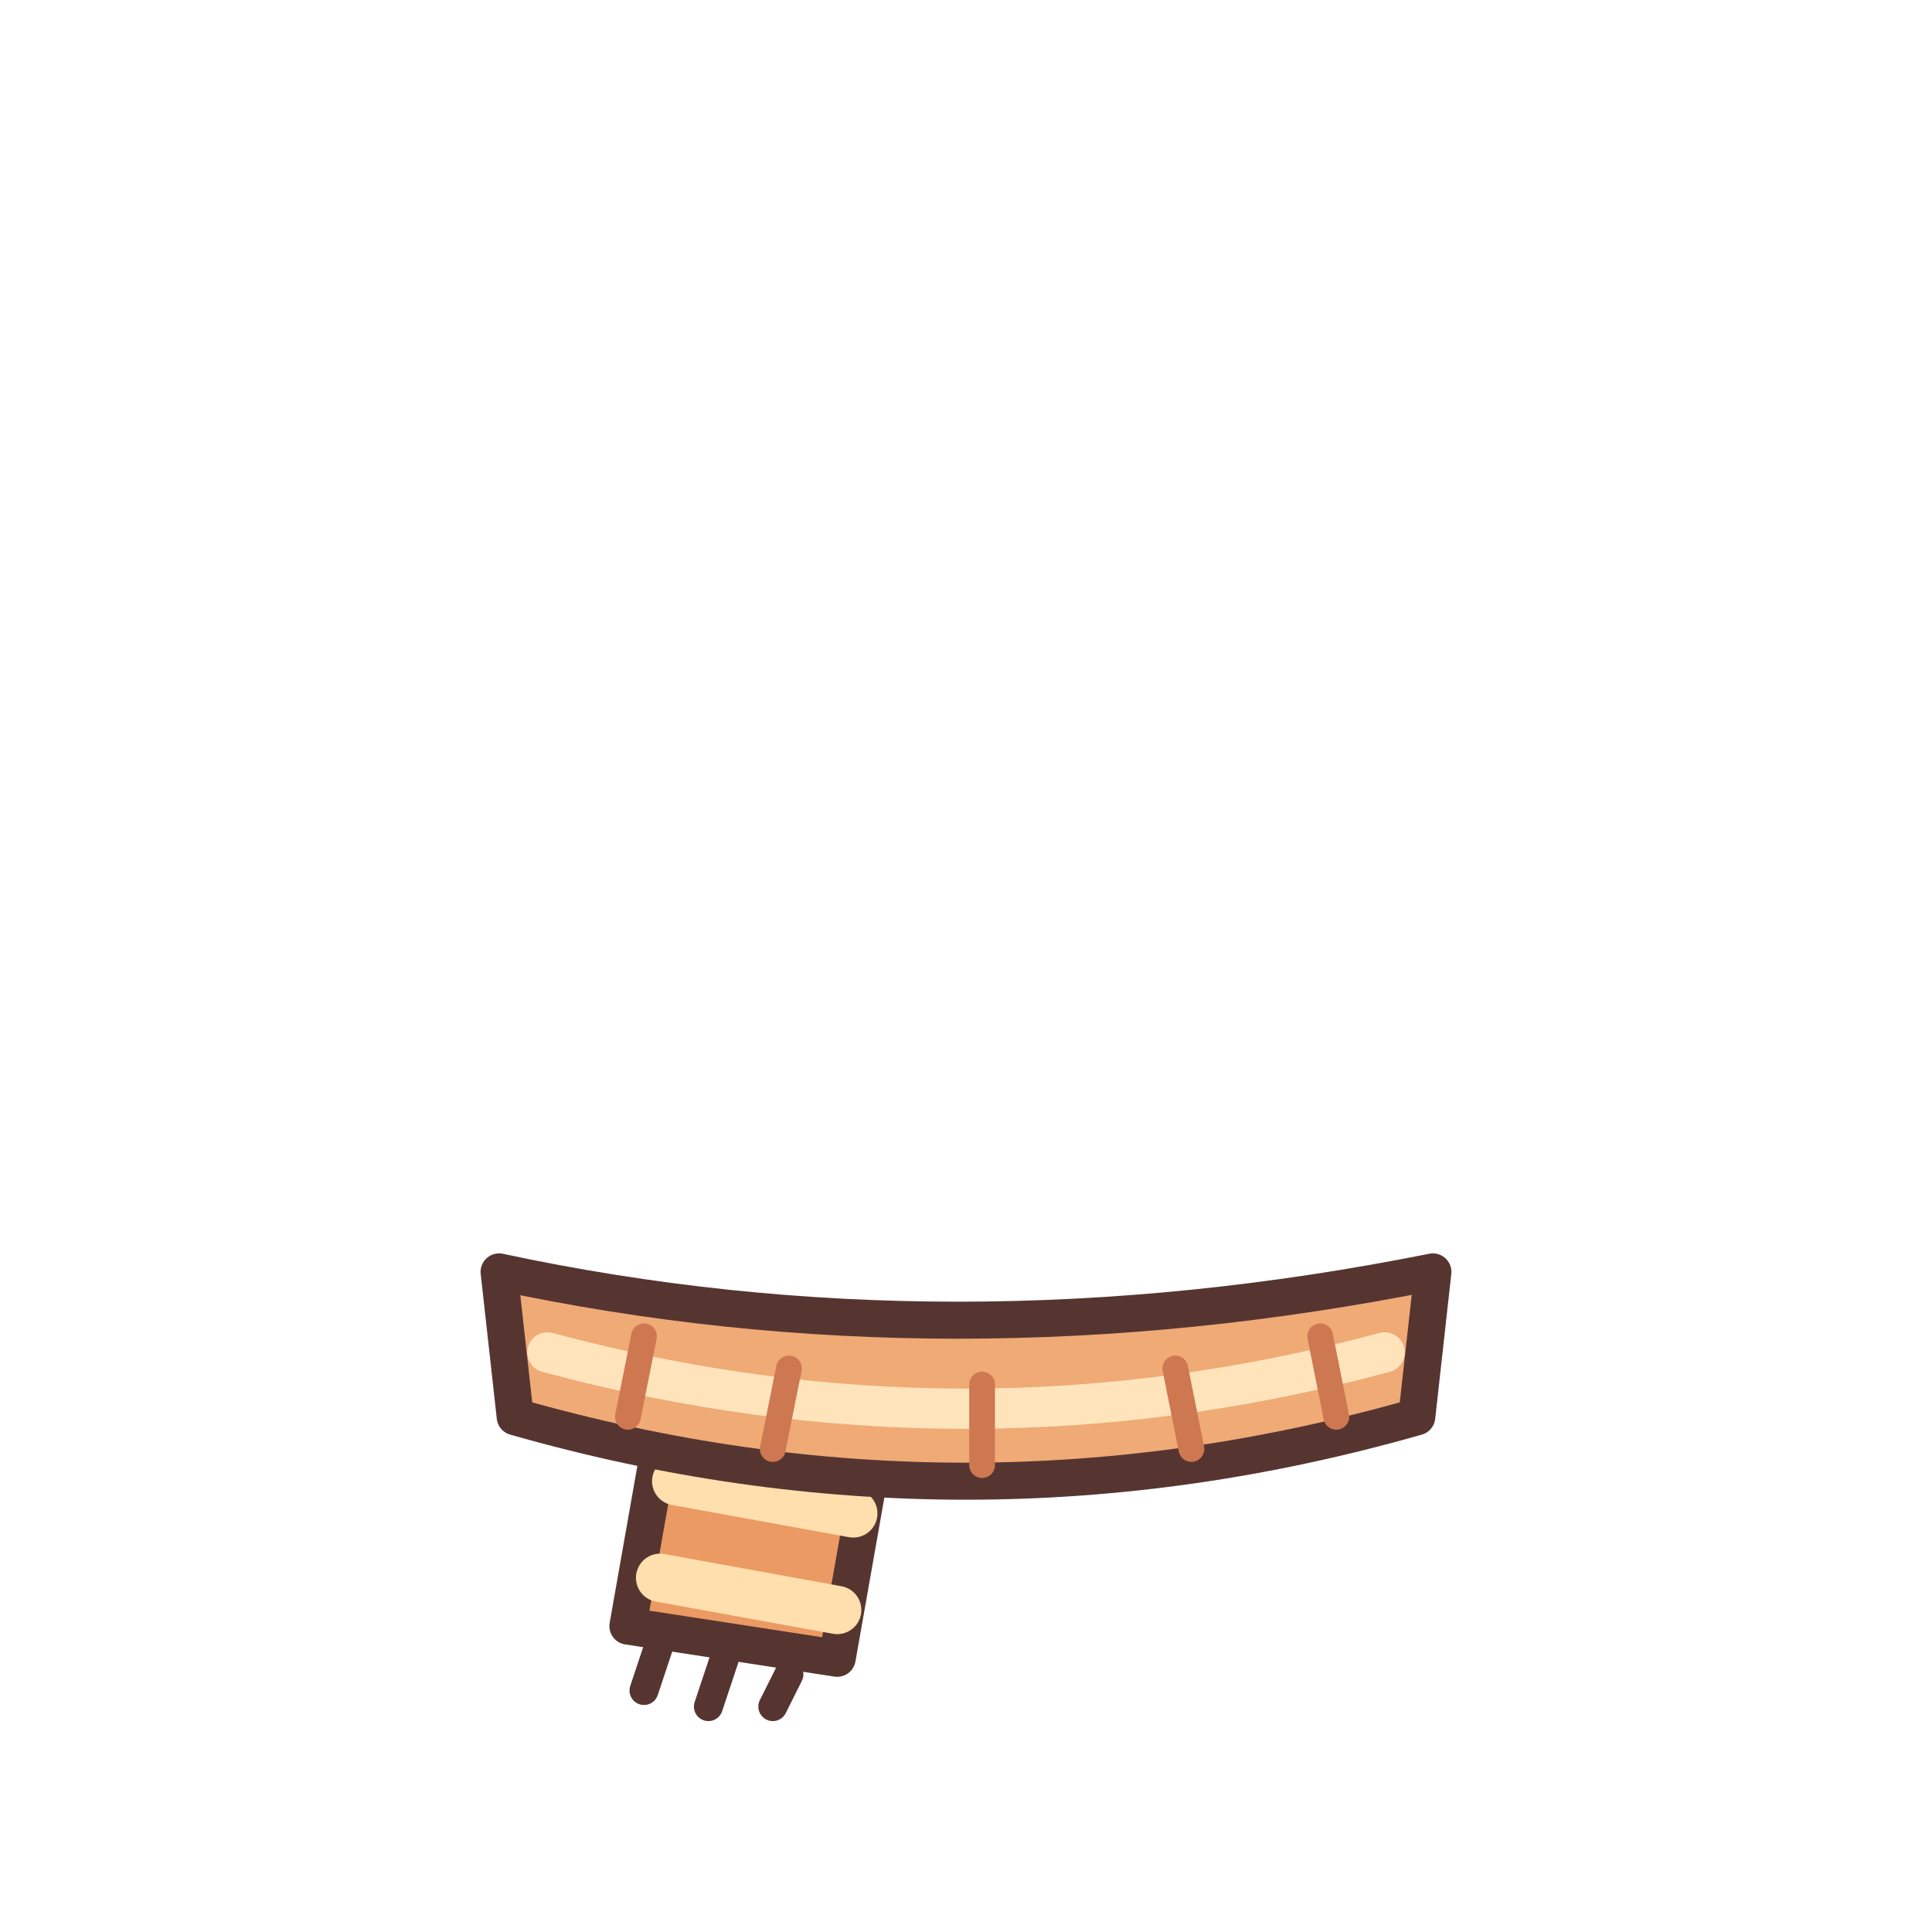
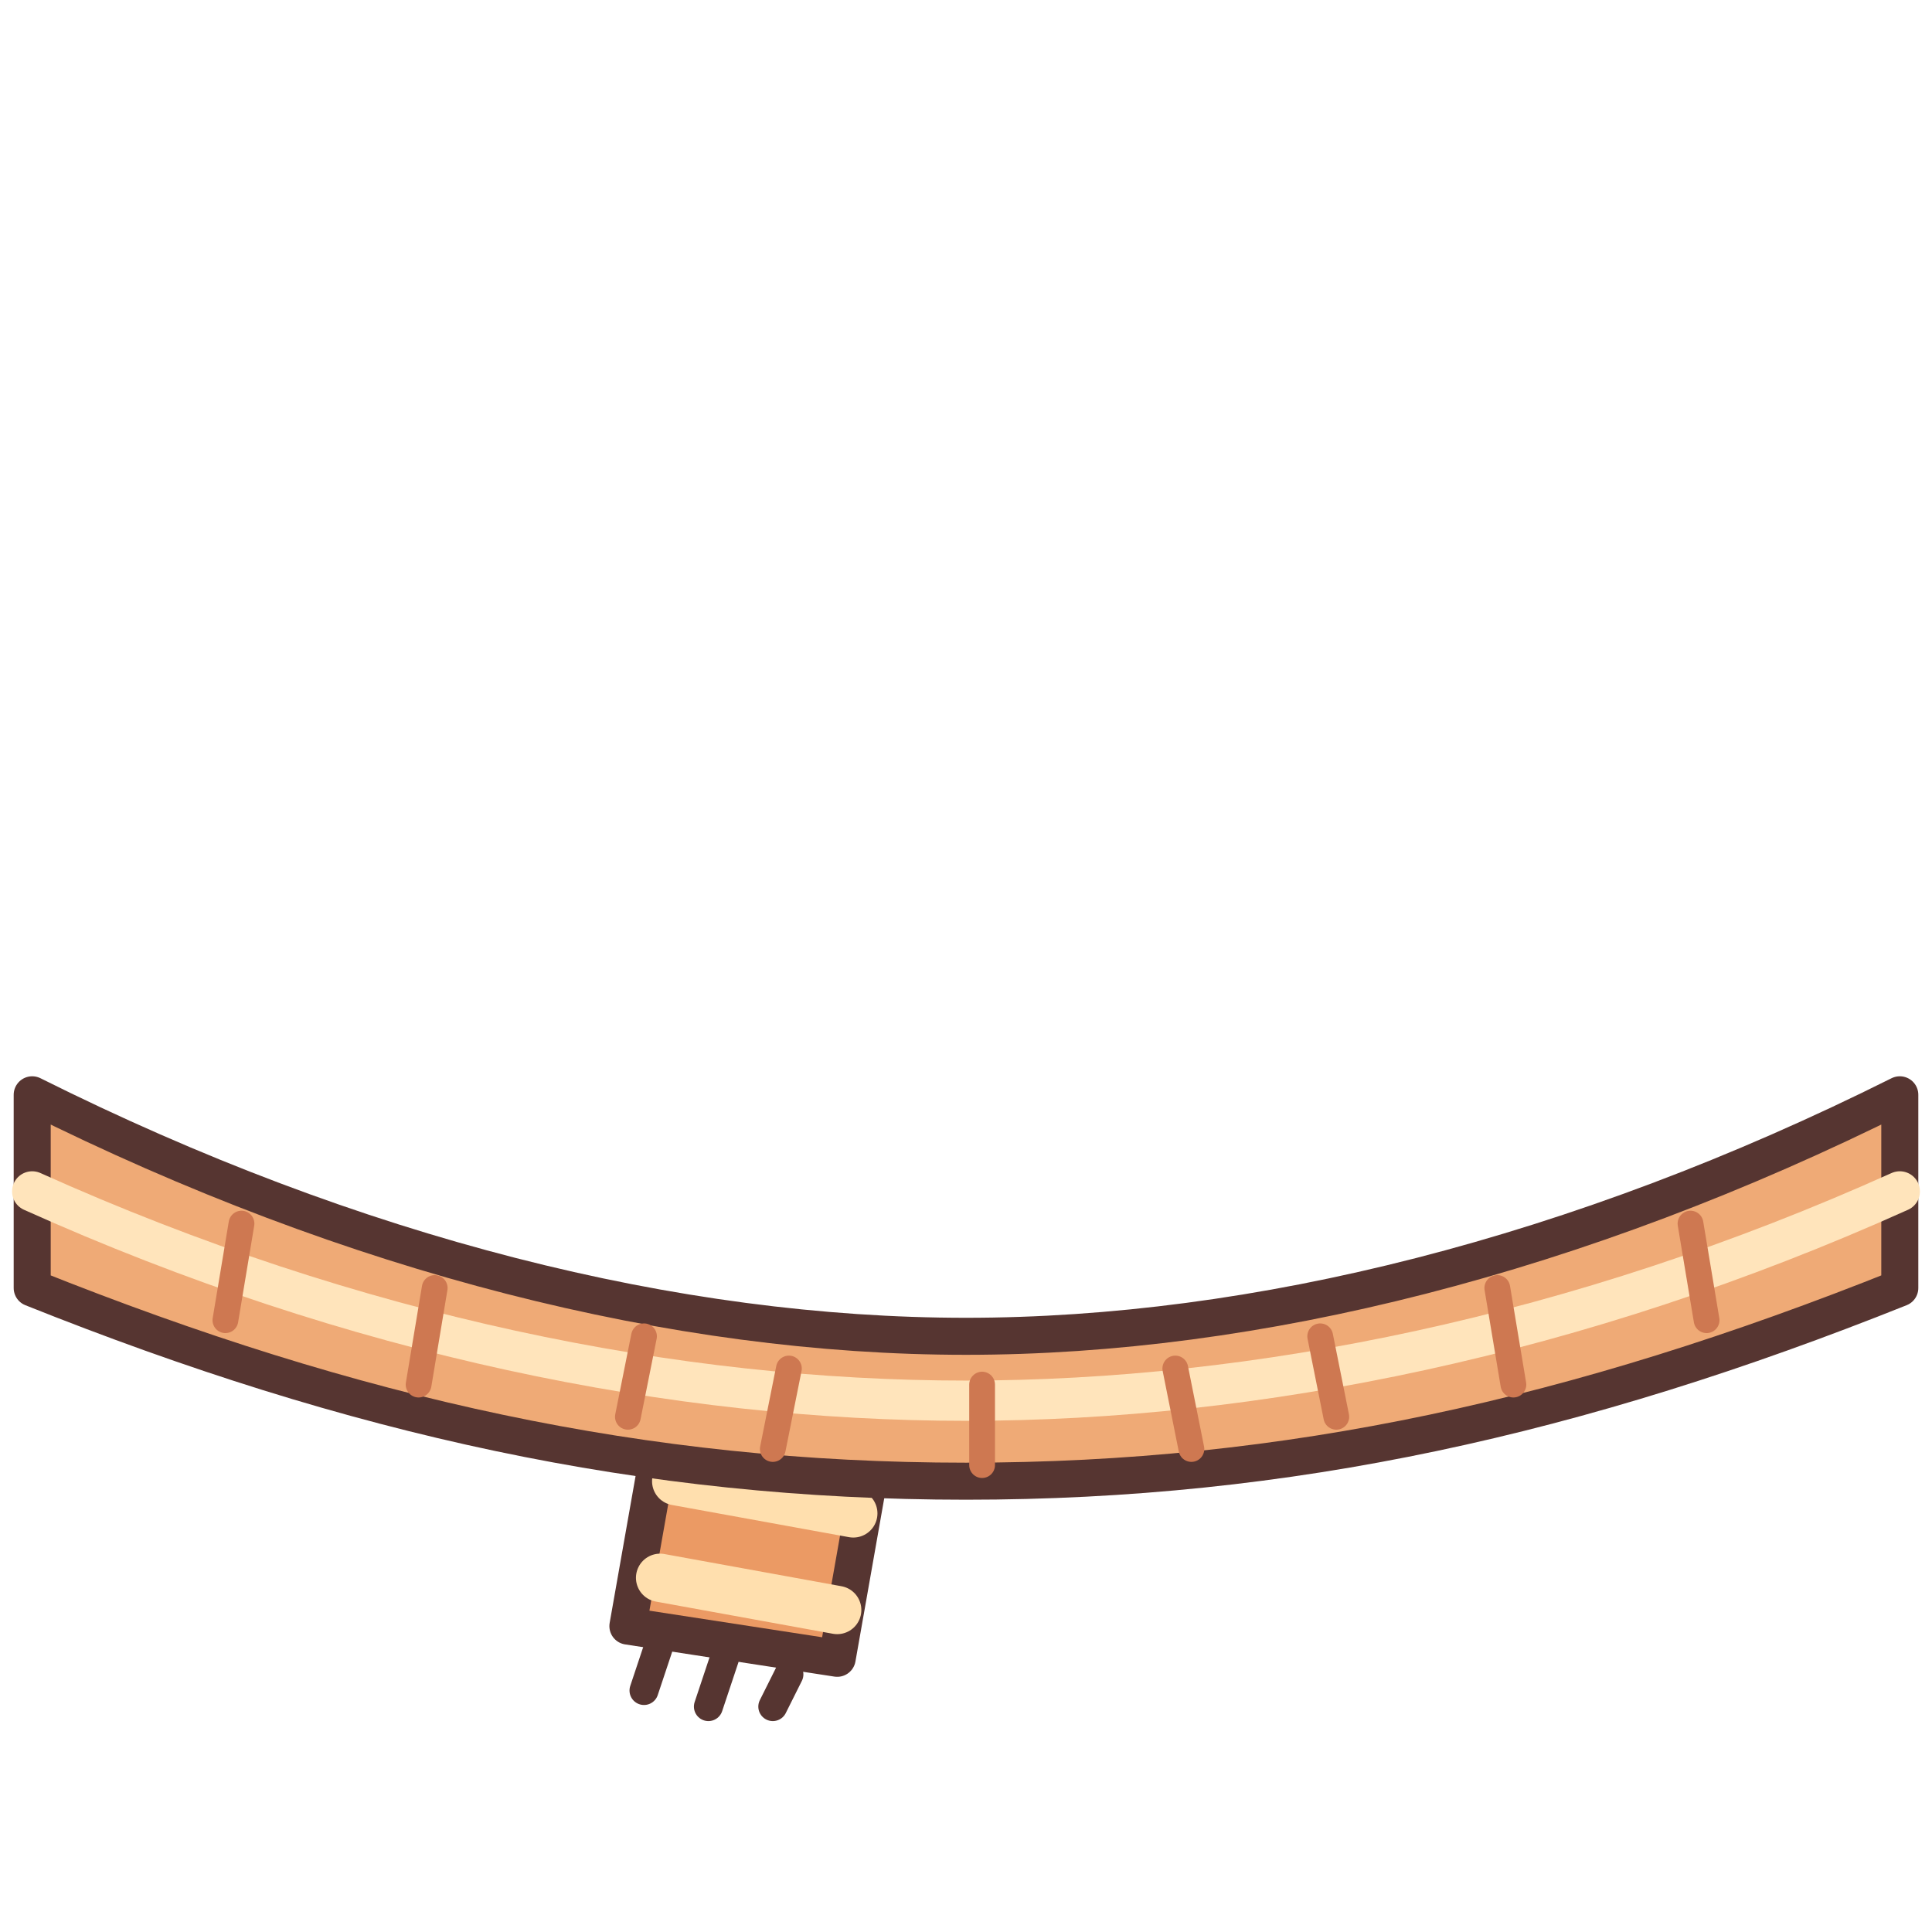
<svg xmlns="http://www.w3.org/2000/svg" width="120" height="120" viewBox="0 0 120 120">
  <g id="cozy-scarf" stroke="#563531" stroke-width="2.3" stroke-linecap="round" stroke-linejoin="round">
    <path fill="#eb9a64" d="M42 84 L55 86 L52 103 L39 101 Z" />
    <path fill="none" stroke="#ffdfae" stroke-width="3" d="M42 92 L53 94 M41 98 L52 100" />
    <path fill="none" stroke-width="1.8" d="M41 102 L40 105 M45 103 L44 106 M49 104 L48 106" />
-     <path fill="#efaa76" d="M31 79 Q59 85 89 79 L88 88 Q60 96 32 88 Z" />
-     <path fill="none" stroke="#ffe4bb" stroke-width="2.5" d="M34 84 Q60 91 86 84" />
-     <path fill="none" stroke="#ce7851" stroke-width="1.6" d="M40 83 L39 88 M49 85 L48 90 M61 86 L61 91 M73 85 L74 90 M82 83 L83 88" />
+     <g id="cozy-scarf-wrap" data-clip-to-body="true">
+       <path fill="#efaa76" d="M2 68 C22 78 42 83 60 83 C78 83 98 78 118 68 L118 80 C98 88 80 92 60 92 C40 92 22 88 2 80 Z" />
+       <path fill="none" stroke="#ffe4bb" stroke-width="2.5" d="M2 74 C22 83 42 87 60 87 C78 87 98 83 118 74" />
+       <path fill="none" stroke="#ce7851" stroke-width="1.6" d="M15 76 L14 82 M27 80 L26 86 M40 83 L39 88 M49 85 L48 90 M61 86 L61 91 M73 85 L74 90 M82 83 L83 88 M93 80 L94 86 M105 76 L106 82" />
+     </g>
  </g>
</svg>
